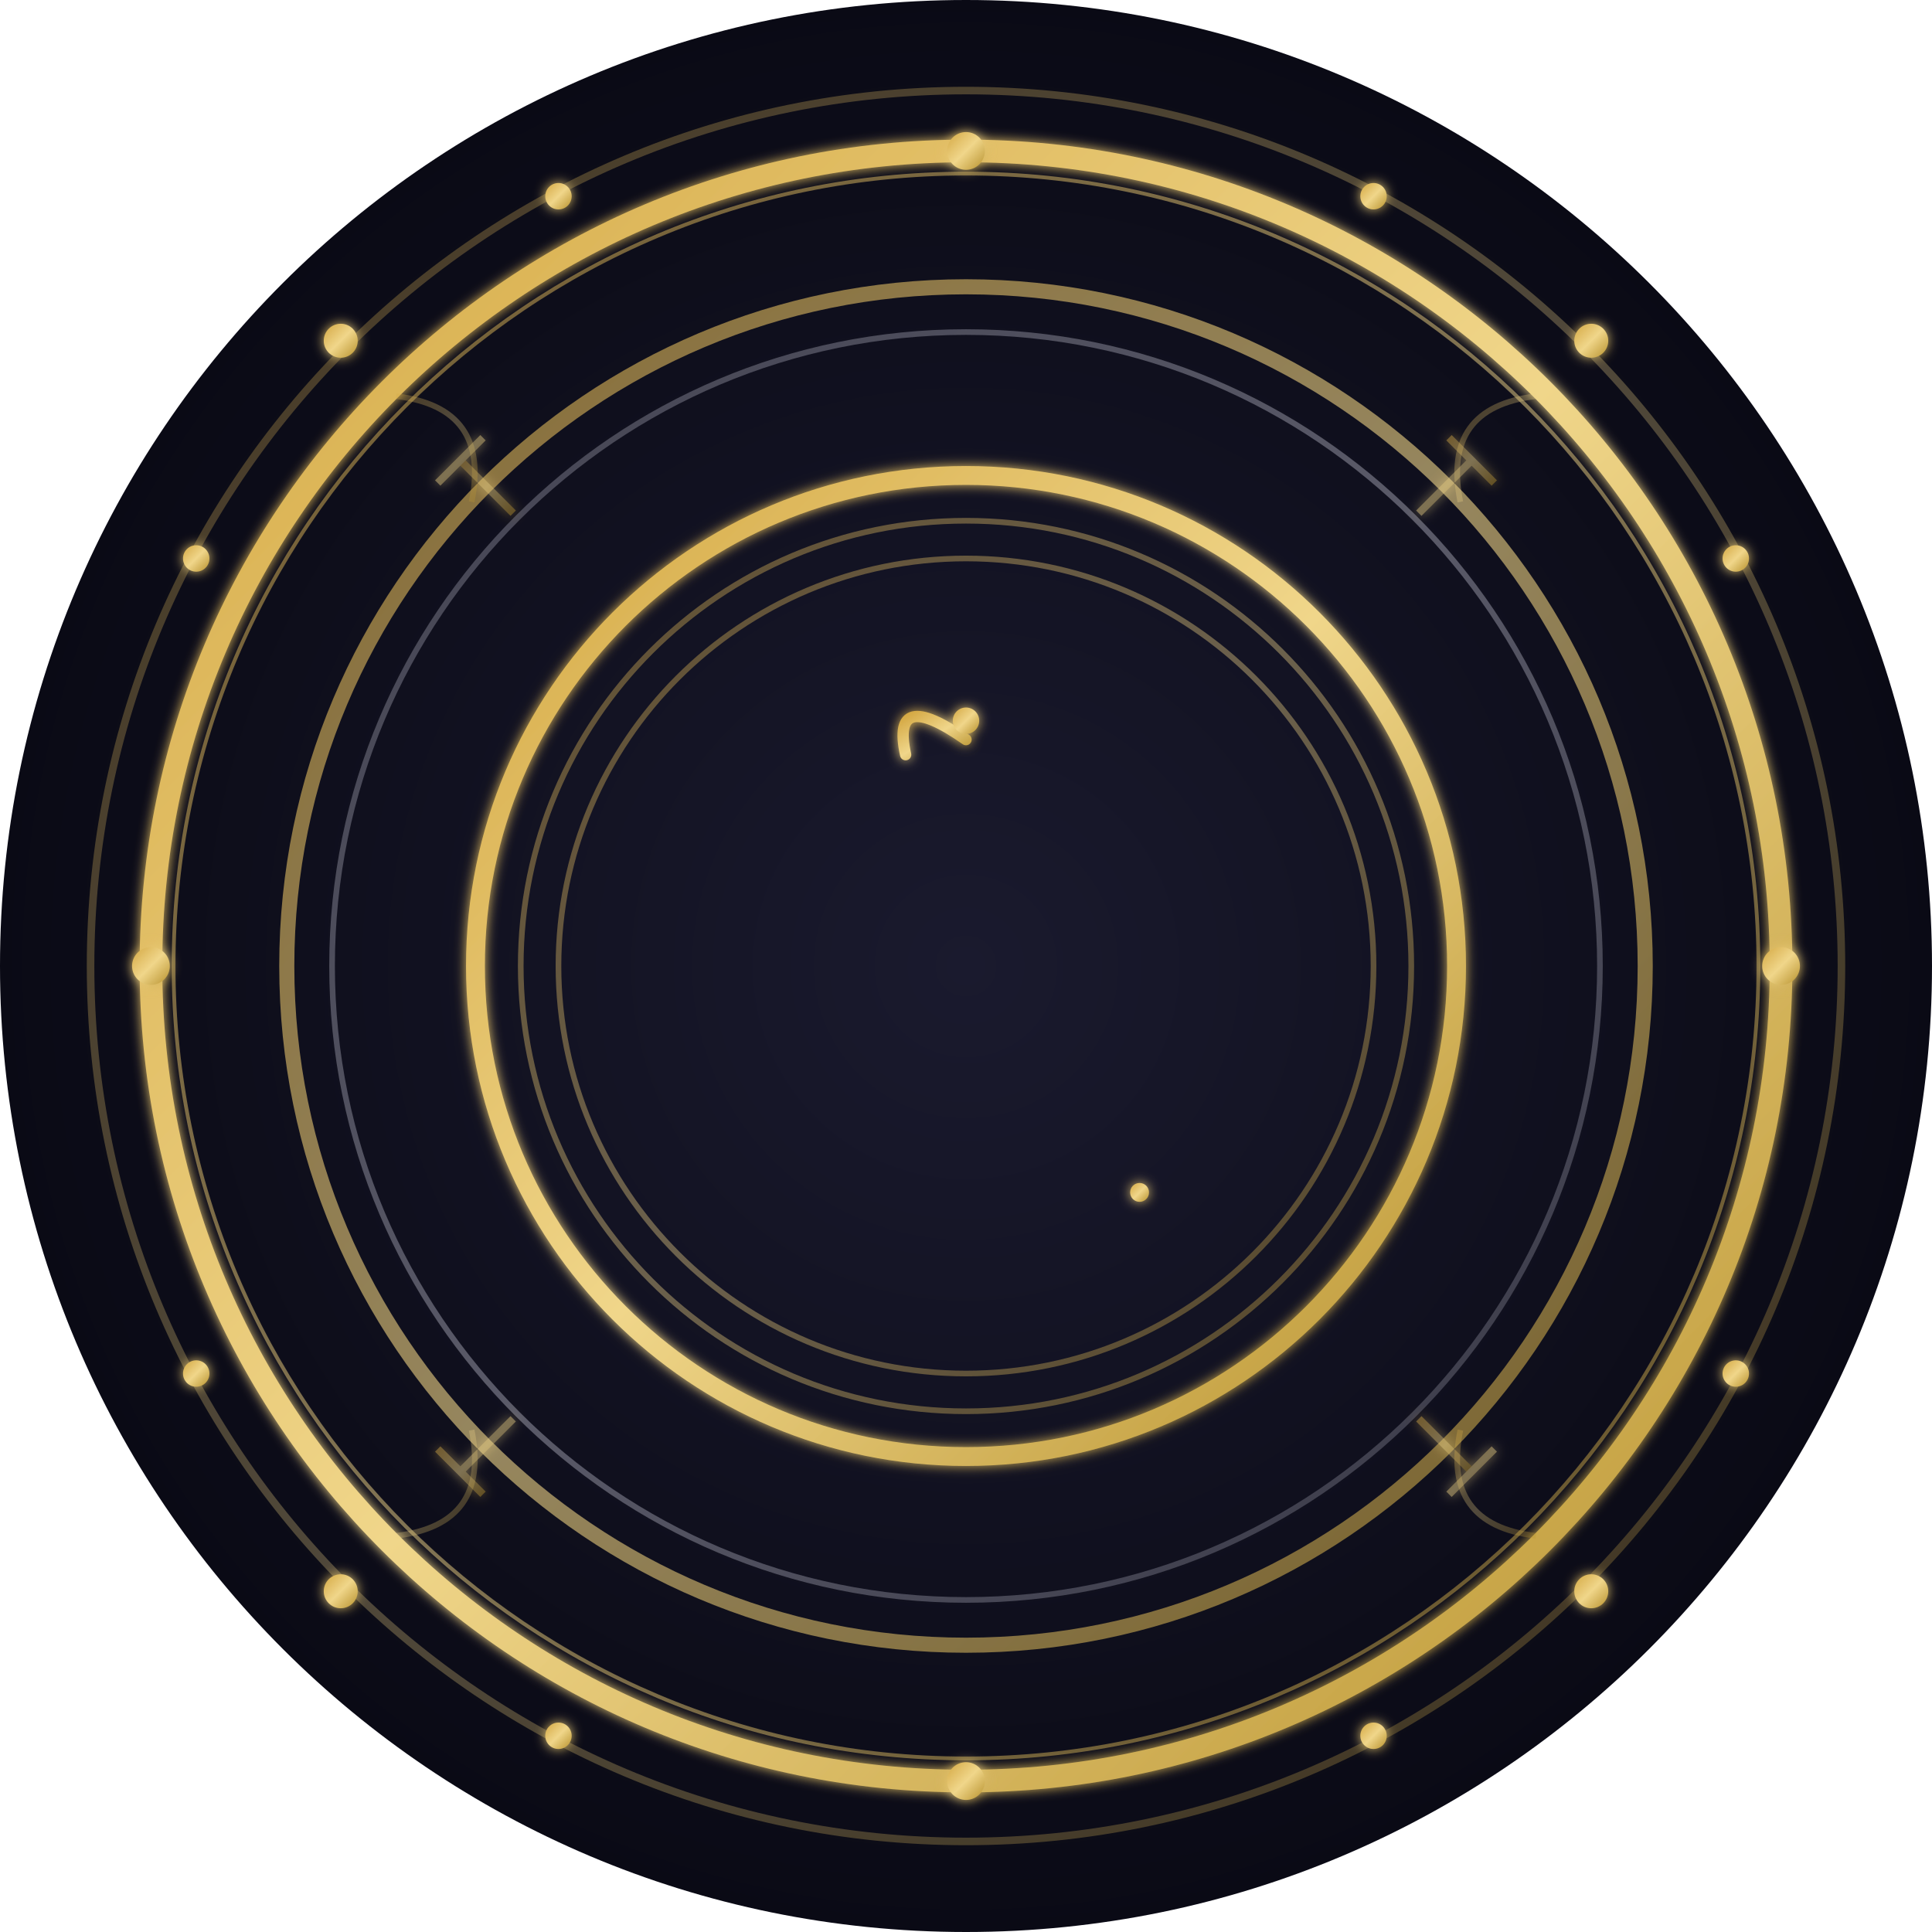
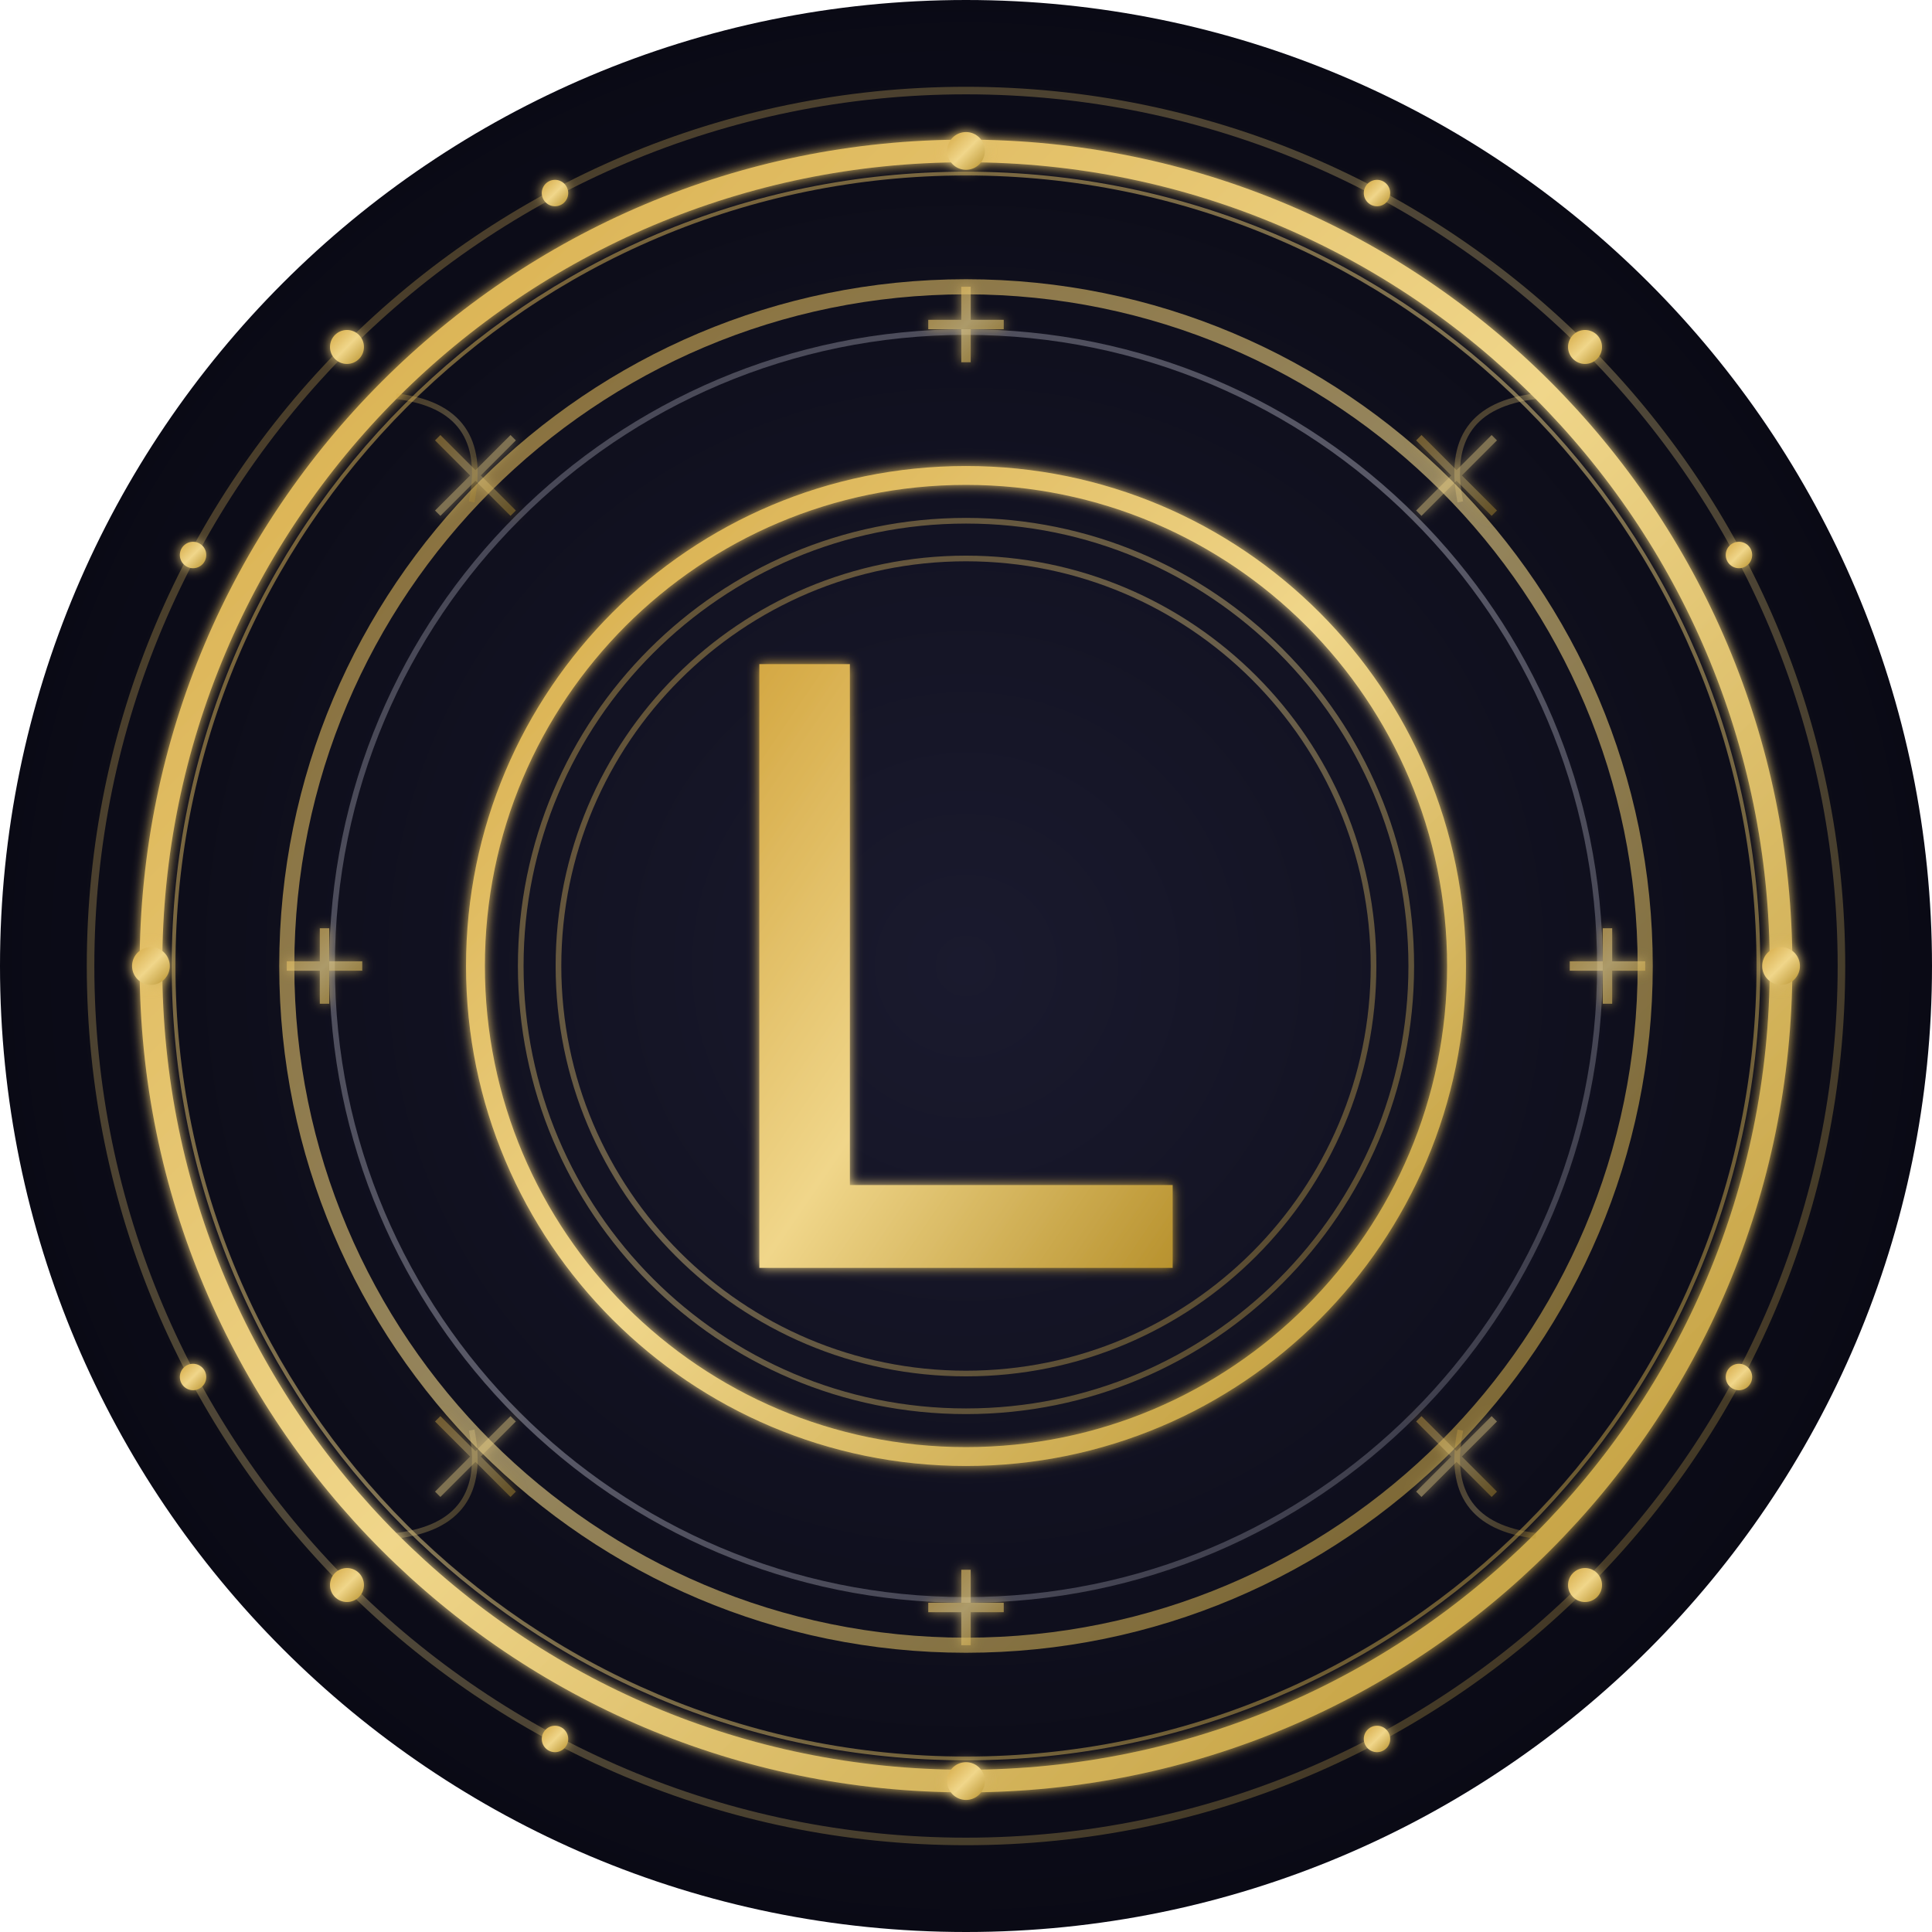
<svg xmlns="http://www.w3.org/2000/svg" viewBox="0 0 512 512" width="512" height="512">
  <defs>
    <radialGradient id="bg" cx="50%" cy="50%" r="50%">
      <stop offset="0%" stop-color="#1a1a2e" />
      <stop offset="100%" stop-color="#0a0a15" />
    </radialGradient>
    <linearGradient id="gold" x1="0%" y1="0%" x2="100%" y2="100%">
      <stop offset="0%" stop-color="#d4a843" />
      <stop offset="50%" stop-color="#f0d68a" />
      <stop offset="100%" stop-color="#b8922e" />
    </linearGradient>
    <linearGradient id="silver" x1="0%" y1="0%" x2="100%" y2="100%">
      <stop offset="0%" stop-color="#8a8a9a" />
      <stop offset="50%" stop-color="#c8c8d8" />
      <stop offset="100%" stop-color="#6a6a7a" />
    </linearGradient>
-     <filter id="glow">
+     <filter id="glow" x="-25%" y="-25%" width="150%" height="150%">
      <feGaussianBlur stdDeviation="1.5" result="coloredBlur" />
      <feMerge>
        <feMergeNode in="coloredBlur" />
        <feMergeNode in="SourceGraphic" />
      </feMerge>
    </filter>
  </defs>
  <circle cx="256" cy="256" r="256" fill="url(#bg)" />
  <circle cx="256" cy="256" r="232" fill="none" stroke="url(#gold)" stroke-width="2" opacity="0.3" />
  <circle cx="256" cy="256" r="216" fill="none" stroke="url(#gold)" stroke-width="6" filter="url(#glow)" />
  <circle cx="256" cy="256" r="210" fill="none" stroke="url(#gold)" stroke-width="1" opacity="0.5" />
  <g fill="url(#gold)" filter="url(#glow)">
    <circle cx="256" cy="40" r="5" />
    <circle cx="256" cy="472" r="5" />
    <circle cx="40" cy="256" r="5" />
    <circle cx="472" cy="256" r="5" />
-     <circle cx="90.3" cy="90.3" r="4.5" />
-     <circle cx="421.7" cy="90.3" r="4.5" />
-     <circle cx="90.3" cy="421.7" r="4.5" />
-     <circle cx="421.7" cy="421.7" r="4.5" />
-     <circle cx="148" cy="52" r="3.5" />
-     <circle cx="364" cy="52" r="3.5" />
-     <circle cx="148" cy="460" r="3.5" />
-     <circle cx="364" cy="460" r="3.5" />
-     <circle cx="52" cy="148" r="3.5" />
-     <circle cx="460" cy="148" r="3.5" />
-     <circle cx="52" cy="364" r="3.5" />
-     <circle cx="460" cy="364" r="3.5" />
+     <circle cx="91.95" cy="91.95" r="4.5" />
+     <circle cx="420.05" cy="91.95" r="4.5" />
+     <circle cx="91.95" cy="420.05" r="4.5" />
+     <circle cx="420.05" cy="420.05" r="4.5" />
+     <circle cx="147.08" cy="51.16" r="3.5" />
+     <circle cx="364.92" cy="51.16" r="3.5" />
+     <circle cx="147.08" cy="460.84" r="3.5" />
+     <circle cx="364.92" cy="460.84" r="3.5" />
+     <circle cx="51.16" cy="147.08" r="3.5" />
+     <circle cx="460.84" cy="147.08" r="3.5" />
+     <circle cx="51.16" cy="364.92" r="3.5" />
+     <circle cx="460.84" cy="364.92" r="3.5" />
  </g>
  <circle cx="256" cy="256" r="180" fill="none" stroke="url(#gold)" stroke-width="4" opacity="0.6" />
  <circle cx="256" cy="256" r="168" fill="none" stroke="url(#silver)" stroke-width="1.5" opacity="0.4" />
  <g stroke="url(#gold)" stroke-width="2.5" fill="none" opacity="0.7" filter="url(#glow)">
-     <line x1="256" y1="76" x2="256" y2="96" />
-     <line x1="246" y1="86" x2="266" y2="86" />
-     <line x1="256" y1="416" x2="256" y2="436" />
-     <line x1="246" y1="426" x2="266" y2="426" />
-     <line x1="76" y1="256" x2="96" y2="256" />
-     <line x1="86" y1="246" x2="86" y2="266" />
-     <line x1="416" y1="256" x2="436" y2="256" />
-     <line x1="426" y1="246" x2="426" y2="266" />
+     <path d="M256 76 V96 M246 86 H266" />
+     <path d="M256 416 V436 M246 426 H266" />
+     <path d="M76 256 H96 M86 246 V266" />
+     <path d="M416 256 H436 M426 246 V266" />
  </g>
  <g stroke="url(#gold)" stroke-width="2" fill="none" opacity="0.5" filter="url(#glow)">
-     <line x1="122" y1="122" x2="136" y2="136" />
-     <line x1="128" y1="116" x2="116" y2="128" />
-     <line x1="390" y1="122" x2="376" y2="136" />
-     <line x1="384" y1="116" x2="396" y2="128" />
-     <line x1="122" y1="390" x2="136" y2="376" />
-     <line x1="116" y1="384" x2="128" y2="396" />
-     <line x1="390" y1="390" x2="376" y2="376" />
-     <line x1="396" y1="384" x2="384" y2="396" />
+     <path d="M116 116 L136 136 M116 136 L136 116" />
+     <path d="M376 116 L396 136 M376 136 L396 116" />
+     <path d="M116 376 L136 396 M116 396 L136 376" />
+     <path d="M376 376 L396 396 M376 396 L396 376" />
  </g>
  <circle cx="256" cy="256" r="130" fill="none" stroke="url(#gold)" stroke-width="5" filter="url(#glow)" />
  <circle cx="256" cy="256" r="118" fill="none" stroke="url(#gold)" stroke-width="1.5" opacity="0.4" />
  <circle cx="256" cy="256" r="108" fill="none" stroke="url(#gold)" stroke-width="1.5" opacity="0.4" />
-   <g stroke="url(#gold)" stroke-width="3" fill="none" filter="url(#glow)">
-     <line x1="256" y1="196" x2="256" y2="316" />
-     <line x1="256" y1="316" x2="302" y2="316" />
-     <path d="M256 196 Q236 182 240 200" stroke-linecap="round" />
-     <circle cx="256" cy="191" r="3.5" fill="url(#gold)" stroke="none" />
-     <circle cx="302" cy="316" r="2.5" fill="url(#gold)" stroke="none" />
-   </g>
+   <path d="M201.233 336.001 V176 H225.222 V314.049 H310.767 V336.001 Z" fill="url(#gold)" filter="url(#glow)" />
  <g stroke="url(#gold)" stroke-width="1.5" fill="none" opacity="0.3">
    <path d="M105 105 Q130 108 125 133" />
    <path d="M407 105 Q382 108 387 133" />
    <path d="M105 407 Q130 404 125 379" />
    <path d="M407 407 Q382 404 387 379" />
  </g>
</svg>
